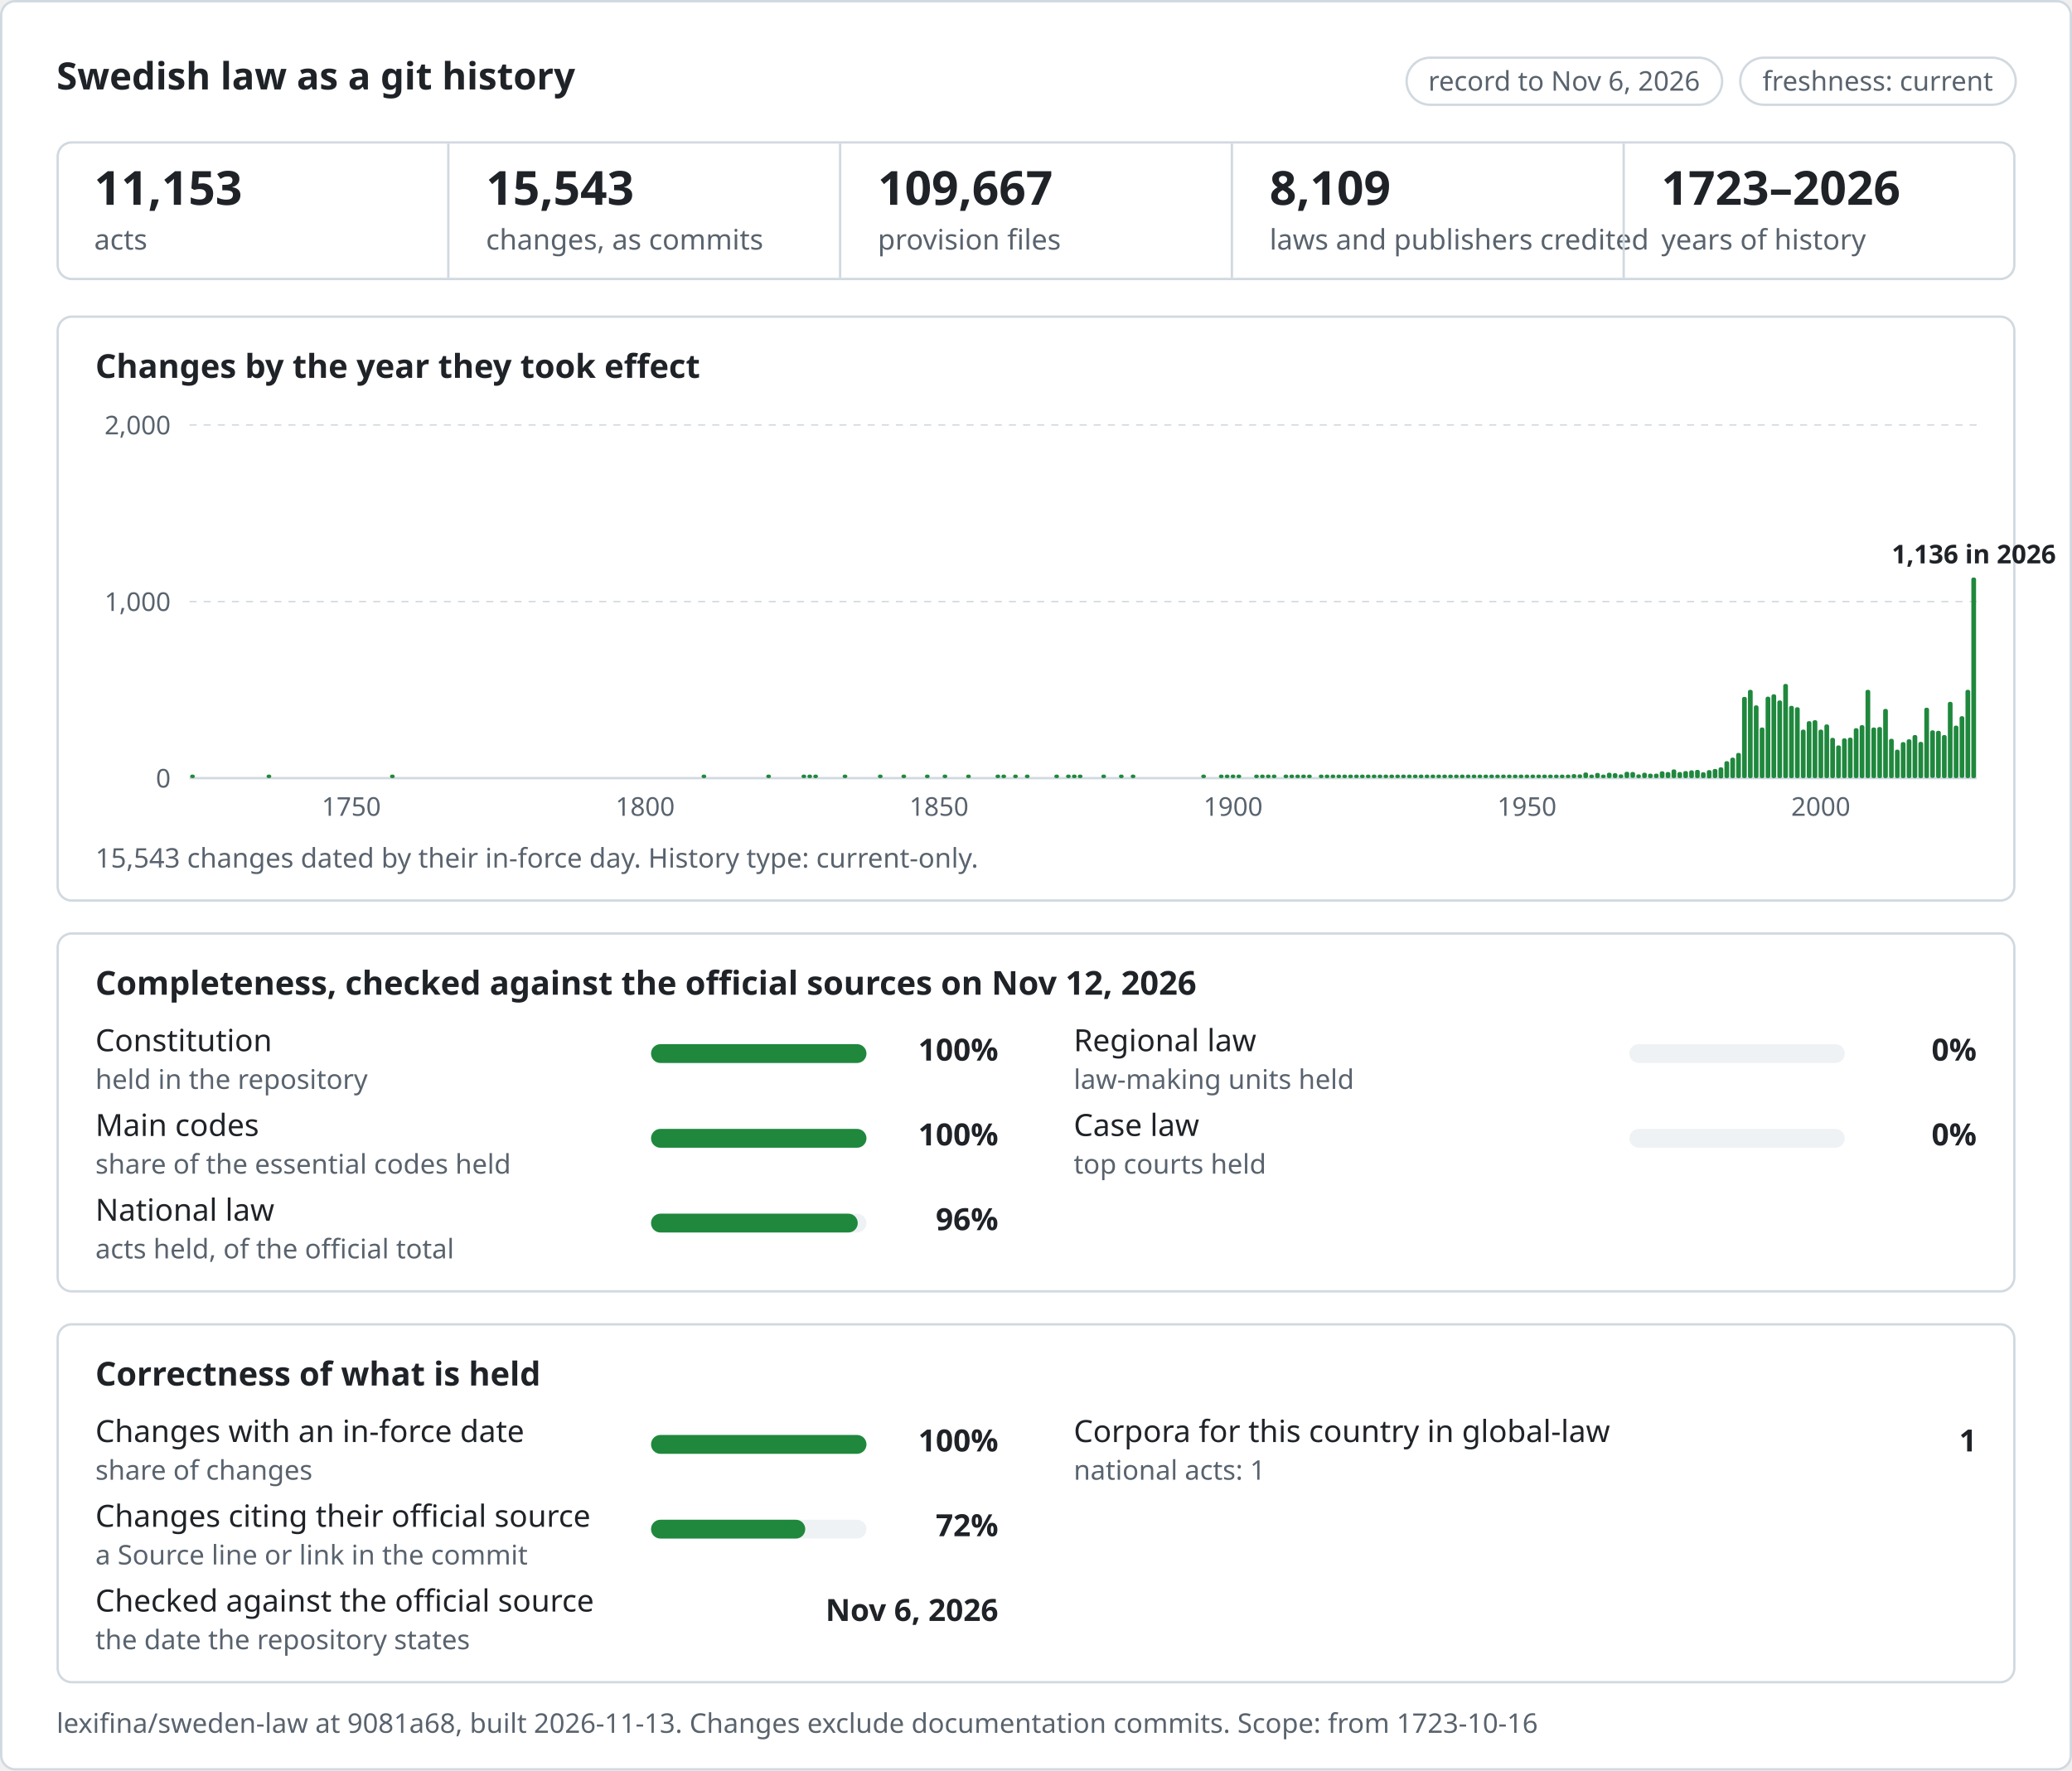
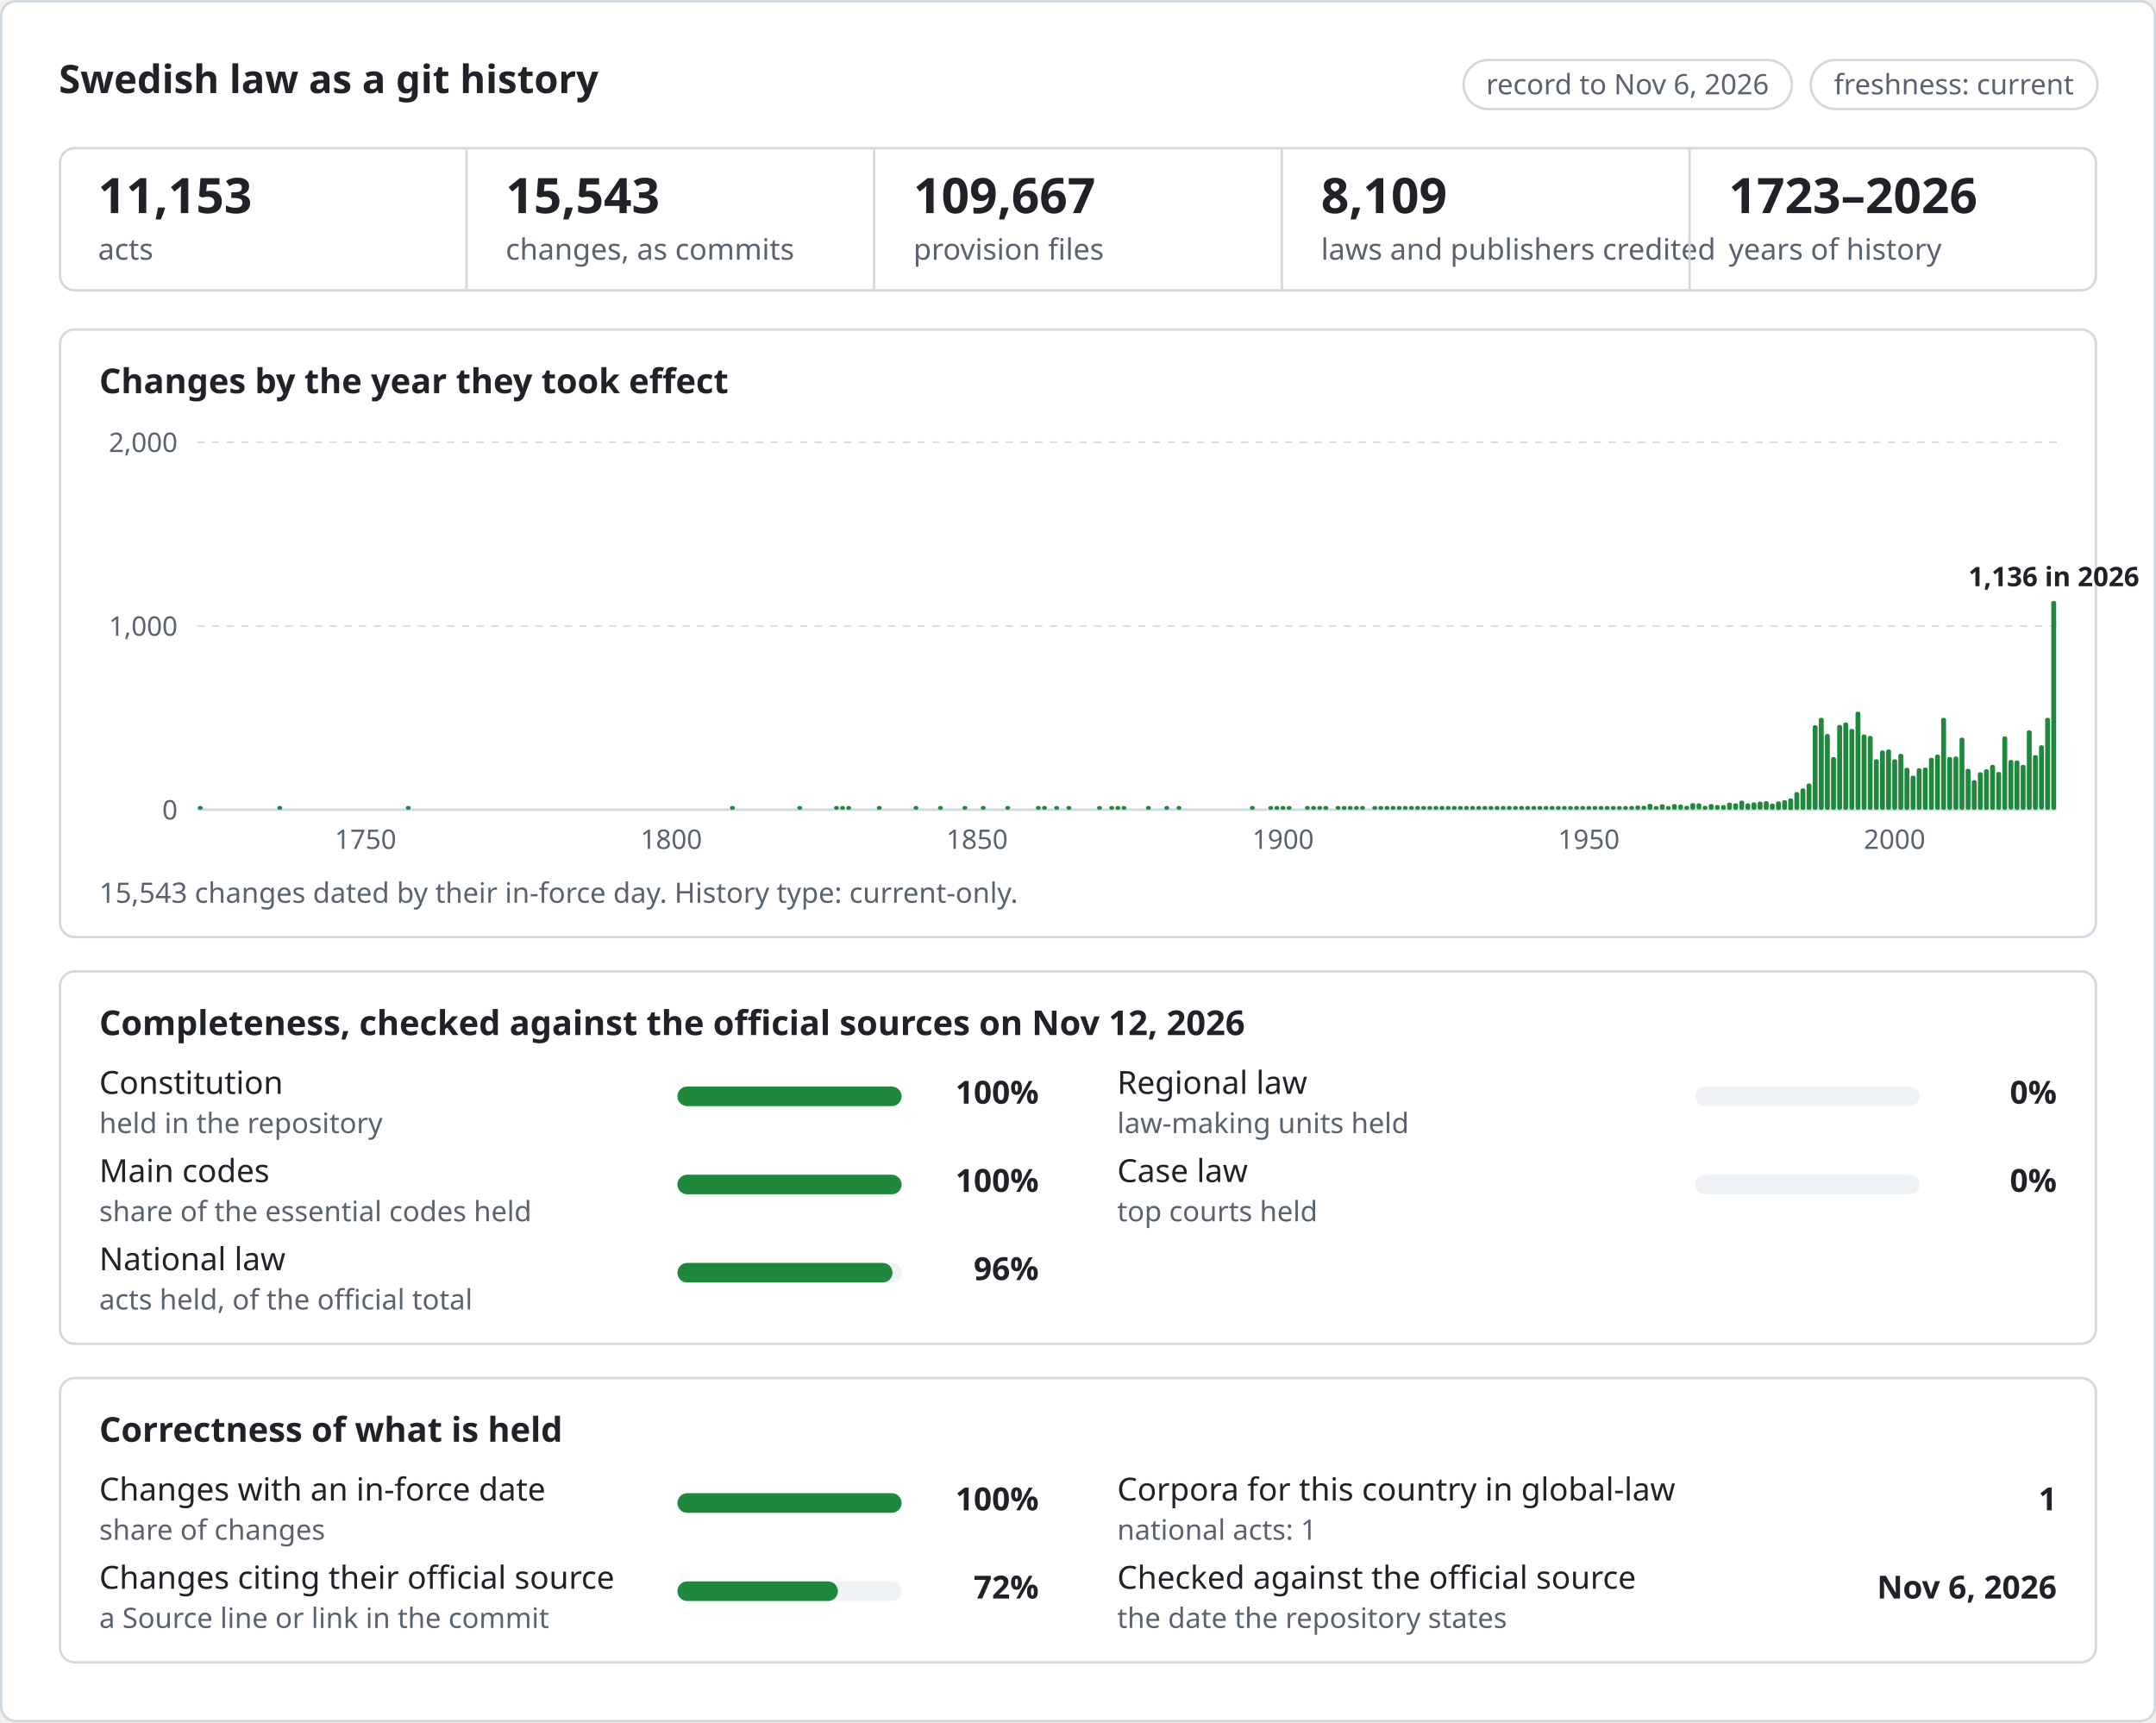
- <svg xmlns="http://www.w3.org/2000/svg" width="880" height="752" viewBox="0 0 880 752" font-family="-apple-system,BlinkMacSystemFont,Segoe UI,Noto Sans,Helvetica,Arial,sans-serif">
-   <rect x="0.5" y="0.5" width="879" height="751" rx="6" fill="#ffffff" stroke="#d1d9e0" />
+ <svg xmlns="http://www.w3.org/2000/svg" width="880" height="703" viewBox="0 0 880 703" font-family="-apple-system,BlinkMacSystemFont,Segoe UI,Noto Sans,Helvetica,Arial,sans-serif">
+   <rect x="0.5" y="0.5" width="879" height="702" rx="6" fill="#ffffff" stroke="#d1d9e0" />
  <text x="24" y="38" font-size="16" font-weight="600" fill="#1f2328">Swedish law as a git history</text>
  <rect x="597.4" y="24.5" width="134" height="20" rx="10" fill="none" stroke="#d1d9e0" />
  <text x="664.3" y="38.5" font-size="11.5" font-weight="500" text-anchor="middle" fill="#59636e">record to Nov 6, 2026</text>
  <rect x="739.1" y="24.5" width="117" height="20" rx="10" fill="none" stroke="#d1d9e0" />
  <text x="797.5" y="38.5" font-size="11.5" font-weight="500" text-anchor="middle" fill="#59636e">freshness: current</text>
  <rect x="24.5" y="60.5" width="831" height="58" rx="6" fill="#ffffff" stroke="#d1d9e0" />
  <text x="40.0" y="87" font-size="20" font-weight="600" fill="#1f2328">11,153</text>
  <text x="40.0" y="106" font-size="12" fill="#59636e">acts</text>
  <line x1="190.4" y1="61" x2="190.4" y2="118" stroke="#d1d9e0" />
  <text x="206.4" y="87" font-size="20" font-weight="600" fill="#1f2328">15,543</text>
  <text x="206.4" y="106" font-size="12" fill="#59636e">changes, as commits</text>
  <line x1="356.8" y1="61" x2="356.8" y2="118" stroke="#d1d9e0" />
  <text x="372.8" y="87" font-size="20" font-weight="600" fill="#1f2328">109,667</text>
  <text x="372.8" y="106" font-size="12" fill="#59636e">provision files</text>
  <line x1="523.2" y1="61" x2="523.2" y2="118" stroke="#d1d9e0" />
  <text x="539.2" y="87" font-size="20" font-weight="600" fill="#1f2328">8,109</text>
  <text x="539.2" y="106" font-size="12" fill="#59636e" textLength="142" lengthAdjust="spacingAndGlyphs">laws and publishers credited</text>
  <line x1="689.6" y1="61" x2="689.6" y2="118" stroke="#d1d9e0" />
  <text x="705.6" y="87" font-size="20" font-weight="600" fill="#1f2328">1723–2026</text>
  <text x="705.6" y="106" font-size="12" fill="#59636e">years of history</text>
  <rect x="24.5" y="134.5" width="831" height="248" rx="6" fill="#ffffff" stroke="#d1d9e0" />
  <text x="40.5" y="160.5" font-size="14" font-weight="600" fill="#1f2328">Changes by the year they took effect</text>
  <line x1="80.5" y1="330.5" x2="839.5" y2="330.5" stroke="#d1d9e0" stroke-width="1" />
  <text x="72.5" y="334.5" font-size="11" text-anchor="end" fill="#59636e">0</text>
  <line x1="80.5" y1="255.5" x2="839.5" y2="255.5" stroke="#d1d9e0" stroke-width="0.6" stroke-dasharray="3 3" />
  <text x="72.5" y="259.5" font-size="11" text-anchor="end" fill="#59636e">1,000</text>
  <line x1="80.5" y1="180.5" x2="839.5" y2="180.5" stroke="#d1d9e0" stroke-width="0.6" stroke-dasharray="3 3" />
  <text x="72.5" y="184.5" font-size="11" text-anchor="end" fill="#59636e">2,000</text>
  <rect x="80.75" y="329.0" width="2.00" height="1.5" rx="0.8" fill="#1f883d" />
  <rect x="113.21" y="329.0" width="2.00" height="1.5" rx="0.8" fill="#1f883d" />
  <text x="149.2" y="346.5" font-size="11" text-anchor="middle" fill="#59636e">1750</text>
  <rect x="165.64" y="329.0" width="2.00" height="1.5" rx="0.8" fill="#1f883d" />
  <text x="274.0" y="346.5" font-size="11" text-anchor="middle" fill="#59636e">1800</text>
  <rect x="297.96" y="329.0" width="2.00" height="1.5" rx="0.8" fill="#1f883d" />
  <rect x="325.43" y="329.0" width="2.00" height="1.5" rx="0.8" fill="#1f883d" />
  <rect x="340.41" y="329.0" width="2.00" height="1.5" rx="0.8" fill="#1f883d" />
  <rect x="342.90" y="329.0" width="2.00" height="1.5" rx="0.8" fill="#1f883d" />
  <rect x="345.40" y="329.0" width="2.00" height="1.5" rx="0.8" fill="#1f883d" />
  <rect x="357.88" y="329.0" width="2.00" height="1.5" rx="0.8" fill="#1f883d" />
  <rect x="372.86" y="329.0" width="2.00" height="1.5" rx="0.8" fill="#1f883d" />
  <rect x="382.85" y="329.0" width="2.00" height="1.5" rx="0.8" fill="#1f883d" />
  <rect x="392.84" y="329.0" width="2.00" height="1.5" rx="0.8" fill="#1f883d" />
  <text x="398.8" y="346.5" font-size="11" text-anchor="middle" fill="#59636e">1850</text>
  <rect x="400.33" y="329.0" width="2.00" height="1.5" rx="0.8" fill="#1f883d" />
  <rect x="410.32" y="329.0" width="2.00" height="1.5" rx="0.8" fill="#1f883d" />
  <rect x="422.80" y="329.0" width="2.00" height="1.5" rx="0.8" fill="#1f883d" />
  <rect x="425.30" y="329.0" width="2.00" height="1.5" rx="0.8" fill="#1f883d" />
  <rect x="430.29" y="329.0" width="2.00" height="1.5" rx="0.8" fill="#1f883d" />
  <rect x="435.28" y="329.0" width="2.00" height="1.5" rx="0.8" fill="#1f883d" />
  <rect x="447.77" y="329.0" width="2.00" height="1.5" rx="0.8" fill="#1f883d" />
  <rect x="452.76" y="329.0" width="2.00" height="1.5" rx="0.8" fill="#1f883d" />
  <rect x="455.26" y="329.0" width="2.00" height="1.5" rx="0.8" fill="#1f883d" />
  <rect x="457.75" y="329.0" width="2.00" height="1.5" rx="0.8" fill="#1f883d" />
  <rect x="467.74" y="329.0" width="2.00" height="1.5" rx="0.8" fill="#1f883d" />
  <rect x="475.23" y="329.0" width="2.00" height="1.5" rx="0.8" fill="#1f883d" />
  <rect x="480.22" y="329.0" width="2.00" height="1.5" rx="0.8" fill="#1f883d" />
  <rect x="510.18" y="329.0" width="2.00" height="1.5" rx="0.8" fill="#1f883d" />
  <rect x="517.67" y="329.0" width="2.00" height="1.5" rx="0.8" fill="#1f883d" />
  <rect x="520.17" y="329.0" width="2.00" height="1.5" rx="0.8" fill="#1f883d" />
  <rect x="522.67" y="329.0" width="2.00" height="1.5" rx="0.8" fill="#1f883d" />
  <text x="523.7" y="346.5" font-size="11" text-anchor="middle" fill="#59636e">1900</text>
  <rect x="525.16" y="329.0" width="2.00" height="1.5" rx="0.8" fill="#1f883d" />
  <rect x="532.65" y="329.0" width="2.00" height="1.5" rx="0.8" fill="#1f883d" />
  <rect x="535.15" y="329.0" width="2.00" height="1.5" rx="0.8" fill="#1f883d" />
  <rect x="537.65" y="329.0" width="2.00" height="1.5" rx="0.8" fill="#1f883d" />
  <rect x="540.14" y="329.0" width="2.00" height="1.5" rx="0.8" fill="#1f883d" />
  <rect x="545.14" y="329.0" width="2.00" height="1.5" rx="0.8" fill="#1f883d" />
  <rect x="547.63" y="329.0" width="2.00" height="1.5" rx="0.8" fill="#1f883d" />
  <rect x="550.13" y="329.0" width="2.00" height="1.5" rx="0.8" fill="#1f883d" />
  <rect x="552.63" y="329.0" width="2.00" height="1.5" rx="0.8" fill="#1f883d" />
  <rect x="555.12" y="329.0" width="2.00" height="1.5" rx="0.8" fill="#1f883d" />
  <rect x="560.12" y="329.0" width="2.00" height="1.5" rx="0.8" fill="#1f883d" />
  <rect x="562.61" y="329.0" width="2.00" height="1.5" rx="0.8" fill="#1f883d" />
  <rect x="565.11" y="329.0" width="2.00" height="1.5" rx="0.8" fill="#1f883d" />
  <rect x="567.61" y="329.0" width="2.00" height="1.5" rx="0.8" fill="#1f883d" />
  <rect x="570.10" y="329.0" width="2.00" height="1.5" rx="0.8" fill="#1f883d" />
  <rect x="572.60" y="329.0" width="2.00" height="1.5" rx="0.8" fill="#1f883d" />
  <rect x="575.10" y="329.0" width="2.00" height="1.5" rx="0.8" fill="#1f883d" />
  <rect x="577.60" y="329.0" width="2.00" height="1.5" rx="0.8" fill="#1f883d" />
  <rect x="580.09" y="329.0" width="2.00" height="1.5" rx="0.8" fill="#1f883d" />
  <rect x="582.59" y="329.0" width="2.00" height="1.5" rx="0.8" fill="#1f883d" />
  <rect x="585.09" y="329.0" width="2.00" height="1.5" rx="0.8" fill="#1f883d" />
  <rect x="587.58" y="329.0" width="2.00" height="1.5" rx="0.8" fill="#1f883d" />
  <rect x="590.08" y="329.0" width="2.00" height="1.5" rx="0.8" fill="#1f883d" />
  <rect x="592.58" y="329.0" width="2.00" height="1.5" rx="0.8" fill="#1f883d" />
  <rect x="595.07" y="329.0" width="2.00" height="1.5" rx="0.8" fill="#1f883d" />
  <rect x="597.57" y="329.0" width="2.00" height="1.5" rx="0.8" fill="#1f883d" />
  <rect x="600.07" y="329.0" width="2.00" height="1.5" rx="0.8" fill="#1f883d" />
  <rect x="602.56" y="329.0" width="2.00" height="1.5" rx="0.8" fill="#1f883d" />
  <rect x="605.06" y="329.0" width="2.00" height="1.5" rx="0.8" fill="#1f883d" />
  <rect x="607.56" y="329.0" width="2.00" height="1.5" rx="0.8" fill="#1f883d" />
  <rect x="610.05" y="329.0" width="2.00" height="1.5" rx="0.8" fill="#1f883d" />
  <rect x="612.55" y="329.0" width="2.00" height="1.5" rx="0.8" fill="#1f883d" />
  <rect x="615.05" y="329.0" width="2.00" height="1.5" rx="0.8" fill="#1f883d" />
  <rect x="617.54" y="329.0" width="2.00" height="1.5" rx="0.8" fill="#1f883d" />
  <rect x="620.04" y="329.0" width="2.00" height="1.5" rx="0.8" fill="#1f883d" />
  <rect x="622.54" y="329.0" width="2.00" height="1.5" rx="0.8" fill="#1f883d" />
  <rect x="625.03" y="329.0" width="2.00" height="1.5" rx="0.8" fill="#1f883d" />
  <rect x="627.53" y="329.0" width="2.00" height="1.5" rx="0.8" fill="#1f883d" />
  <rect x="630.03" y="329.0" width="2.00" height="1.5" rx="0.8" fill="#1f883d" />
  <rect x="632.52" y="329.0" width="2.00" height="1.5" rx="0.8" fill="#1f883d" />
  <rect x="635.02" y="329.0" width="2.00" height="1.5" rx="0.8" fill="#1f883d" />
  <rect x="637.52" y="329.0" width="2.00" height="1.5" rx="0.8" fill="#1f883d" />
  <rect x="640.01" y="329.0" width="2.00" height="1.5" rx="0.8" fill="#1f883d" />
  <rect x="642.51" y="329.0" width="2.00" height="1.5" rx="0.8" fill="#1f883d" />
  <rect x="645.01" y="329.0" width="2.00" height="1.5" rx="0.8" fill="#1f883d" />
  <rect x="647.50" y="329.0" width="2.00" height="1.5" rx="0.8" fill="#1f883d" />
  <text x="648.5" y="346.5" font-size="11" text-anchor="middle" fill="#59636e">1950</text>
  <rect x="650.00" y="329.0" width="2.00" height="1.5" rx="0.8" fill="#1f883d" />
  <rect x="652.50" y="329.0" width="2.00" height="1.5" rx="0.8" fill="#1f883d" />
  <rect x="654.99" y="329.0" width="2.00" height="1.5" rx="0.8" fill="#1f883d" />
  <rect x="657.49" y="329.0" width="2.00" height="1.5" rx="0.8" fill="#1f883d" />
  <rect x="659.99" y="329.0" width="2.00" height="1.5" rx="0.8" fill="#1f883d" />
  <rect x="662.48" y="329.0" width="2.00" height="1.5" rx="0.8" fill="#1f883d" />
  <rect x="664.98" y="329.0" width="2.00" height="1.5" rx="0.8" fill="#1f883d" />
  <rect x="667.48" y="328.8" width="2.00" height="1.7" rx="0.8" fill="#1f883d" />
  <rect x="669.97" y="328.9" width="2.00" height="1.6" rx="0.8" fill="#1f883d" />
  <rect x="672.47" y="328.1" width="2.00" height="2.4" rx="0.8" fill="#1f883d" />
  <rect x="674.97" y="329.0" width="2.00" height="1.5" rx="0.8" fill="#1f883d" />
  <rect x="677.46" y="328.3" width="2.00" height="2.2" rx="0.8" fill="#1f883d" />
  <rect x="679.96" y="329.0" width="2.00" height="1.5" rx="0.8" fill="#1f883d" />
  <rect x="682.46" y="328.2" width="2.00" height="2.3" rx="0.8" fill="#1f883d" />
  <rect x="684.95" y="328.4" width="2.00" height="2.1" rx="0.8" fill="#1f883d" />
  <rect x="687.45" y="328.9" width="2.00" height="1.6" rx="0.8" fill="#1f883d" />
  <rect x="689.95" y="327.8" width="2.00" height="2.7" rx="0.8" fill="#1f883d" />
  <rect x="692.44" y="327.9" width="2.00" height="2.5" rx="0.8" fill="#1f883d" />
  <rect x="694.94" y="328.9" width="2.00" height="1.6" rx="0.8" fill="#1f883d" />
  <rect x="697.44" y="328.2" width="2.00" height="2.3" rx="0.8" fill="#1f883d" />
  <rect x="699.93" y="328.6" width="2.00" height="1.9" rx="0.8" fill="#1f883d" />
  <rect x="702.43" y="328.6" width="2.00" height="1.9" rx="0.8" fill="#1f883d" />
  <rect x="704.93" y="327.6" width="2.00" height="2.9" rx="0.8" fill="#1f883d" />
  <rect x="707.42" y="327.9" width="2.00" height="2.6" rx="0.8" fill="#1f883d" />
  <rect x="709.92" y="326.8" width="2.00" height="3.7" rx="0.8" fill="#1f883d" />
  <rect x="712.42" y="327.9" width="2.00" height="2.6" rx="0.8" fill="#1f883d" />
  <rect x="714.91" y="327.5" width="2.00" height="3.0" rx="0.8" fill="#1f883d" />
  <rect x="717.41" y="327.2" width="2.00" height="3.3" rx="0.8" fill="#1f883d" />
  <rect x="719.91" y="327.0" width="2.00" height="3.5" rx="0.8" fill="#1f883d" />
  <rect x="722.40" y="328.0" width="2.00" height="2.5" rx="0.8" fill="#1f883d" />
  <rect x="724.90" y="327.1" width="2.00" height="3.5" rx="0.8" fill="#1f883d" />
  <rect x="727.40" y="326.6" width="2.00" height="3.9" rx="0.8" fill="#1f883d" />
  <rect x="729.89" y="325.9" width="2.00" height="4.7" rx="0.8" fill="#1f883d" />
  <rect x="732.39" y="323.3" width="2.00" height="7.2" rx="0.8" fill="#1f883d" />
  <rect x="734.89" y="321.8" width="2.00" height="8.7" rx="0.8" fill="#1f883d" />
  <rect x="737.38" y="319.8" width="2.00" height="10.7" rx="0.8" fill="#1f883d" />
  <rect x="739.88" y="296.0" width="2.00" height="34.5" rx="0.8" fill="#1f883d" />
  <rect x="742.38" y="293.0" width="2.00" height="37.5" rx="0.8" fill="#1f883d" />
  <rect x="744.87" y="299.6" width="2.00" height="30.9" rx="0.8" fill="#1f883d" />
  <rect x="747.37" y="309.0" width="2.00" height="21.5" rx="0.8" fill="#1f883d" />
  <rect x="749.87" y="295.9" width="2.00" height="34.6" rx="0.8" fill="#1f883d" />
  <rect x="752.36" y="294.9" width="2.00" height="35.6" rx="0.8" fill="#1f883d" />
  <rect x="754.86" y="297.5" width="2.00" height="33.0" rx="0.8" fill="#1f883d" />
  <rect x="757.36" y="290.5" width="2.00" height="40.0" rx="0.8" fill="#1f883d" />
  <rect x="759.85" y="299.8" width="2.00" height="30.7" rx="0.8" fill="#1f883d" />
  <rect x="762.35" y="300.4" width="2.00" height="30.1" rx="0.8" fill="#1f883d" />
  <rect x="764.85" y="309.9" width="2.00" height="20.6" rx="0.8" fill="#1f883d" />
  <rect x="767.35" y="306.3" width="2.00" height="24.2" rx="0.8" fill="#1f883d" />
  <rect x="769.84" y="305.9" width="2.00" height="24.6" rx="0.8" fill="#1f883d" />
  <rect x="772.34" y="309.9" width="2.00" height="20.6" rx="0.8" fill="#1f883d" />
  <text x="773.3" y="346.5" font-size="11" text-anchor="middle" fill="#59636e">2000</text>
  <rect x="774.84" y="307.7" width="2.00" height="22.8" rx="0.8" fill="#1f883d" />
  <rect x="777.33" y="313.4" width="2.00" height="17.1" rx="0.8" fill="#1f883d" />
  <rect x="779.83" y="316.6" width="2.00" height="13.9" rx="0.8" fill="#1f883d" />
  <rect x="782.33" y="313.6" width="2.00" height="16.9" rx="0.8" fill="#1f883d" />
  <rect x="784.82" y="313.3" width="2.00" height="17.2" rx="0.8" fill="#1f883d" />
  <rect x="787.32" y="309.3" width="2.00" height="21.2" rx="0.8" fill="#1f883d" />
  <rect x="789.82" y="308.0" width="2.00" height="22.5" rx="0.8" fill="#1f883d" />
  <rect x="792.31" y="293.0" width="2.00" height="37.5" rx="0.8" fill="#1f883d" />
  <rect x="794.81" y="309.0" width="2.00" height="21.5" rx="0.8" fill="#1f883d" />
  <rect x="797.31" y="308.8" width="2.00" height="21.7" rx="0.8" fill="#1f883d" />
  <rect x="799.80" y="301.1" width="2.00" height="29.4" rx="0.8" fill="#1f883d" />
  <rect x="802.30" y="313.8" width="2.00" height="16.7" rx="0.8" fill="#1f883d" />
  <rect x="804.80" y="318.4" width="2.00" height="12.1" rx="0.8" fill="#1f883d" />
  <rect x="807.29" y="315.2" width="2.00" height="15.3" rx="0.8" fill="#1f883d" />
  <rect x="809.79" y="314.0" width="2.00" height="16.5" rx="0.8" fill="#1f883d" />
  <rect x="812.29" y="312.2" width="2.00" height="18.3" rx="0.8" fill="#1f883d" />
  <rect x="814.78" y="315.1" width="2.00" height="15.4" rx="0.8" fill="#1f883d" />
  <rect x="817.28" y="300.6" width="2.00" height="29.9" rx="0.8" fill="#1f883d" />
  <rect x="819.78" y="310.2" width="2.00" height="20.2" rx="0.8" fill="#1f883d" />
  <rect x="822.27" y="310.4" width="2.00" height="20.1" rx="0.8" fill="#1f883d" />
  <rect x="824.77" y="312.2" width="2.00" height="18.3" rx="0.8" fill="#1f883d" />
  <rect x="827.27" y="298.1" width="2.00" height="32.4" rx="0.8" fill="#1f883d" />
  <rect x="829.76" y="308.2" width="2.00" height="22.3" rx="0.8" fill="#1f883d" />
  <rect x="832.26" y="304.2" width="2.00" height="26.2" rx="0.8" fill="#1f883d" />
  <rect x="834.76" y="293.0" width="2.00" height="37.5" rx="0.8" fill="#1f883d" />
  <rect x="837.25" y="245.3" width="2.00" height="85.2" rx="0.8" fill="#1f883d" />
  <text x="838.3" y="239.3" font-size="11" font-weight="600" text-anchor="middle" fill="#1f2328">1,136 in 2026</text>
  <text x="40.5" y="368.5" font-size="11.5" fill="#59636e">15,543 changes dated by their in-force day. History type: current-only.</text>
  <rect x="24.5" y="396.5" width="831" height="152" rx="6" fill="#ffffff" stroke="#d1d9e0" />
  <text x="40.5" y="422.5" font-size="14" font-weight="600" fill="#1f2328">Completeness, checked against the official sources on Nov 12, 2026</text>
  <text x="40.5" y="446.5" font-size="13" fill="#1f2328">Constitution</text>
  <text x="40.5" y="462.5" font-size="11.5" fill="#59636e">held in the repository</text>
  <g>
    <rect x="276.5" y="443.5" width="91.5" height="8" rx="4" fill="#eff2f5" />
    <rect x="276.5" y="443.5" width="91.5" height="8" rx="4" fill="#1f883d" />
  </g>
  <text x="424.0" y="450.5" font-size="13" font-weight="600" text-anchor="end" fill="#1f2328">100%</text>
  <text x="40.5" y="482.5" font-size="13" fill="#1f2328">Main codes</text>
  <text x="40.5" y="498.5" font-size="11.5" fill="#59636e">share of the essential codes held</text>
  <g>
    <rect x="276.5" y="479.5" width="91.5" height="8" rx="4" fill="#eff2f5" />
    <rect x="276.5" y="479.5" width="91.5" height="8" rx="4" fill="#1f883d" />
  </g>
  <text x="424.0" y="486.5" font-size="13" font-weight="600" text-anchor="end" fill="#1f2328">100%</text>
  <text x="40.5" y="518.5" font-size="13" fill="#1f2328">National law</text>
  <text x="40.5" y="534.5" font-size="11.5" fill="#59636e">acts held, of the official total</text>
  <g>
    <rect x="276.5" y="515.5" width="91.5" height="8" rx="4" fill="#eff2f5" />
    <rect x="276.5" y="515.5" width="87.8" height="8" rx="4" fill="#1f883d" />
  </g>
  <text x="424.0" y="522.5" font-size="13" font-weight="600" text-anchor="end" fill="#1f2328">96%</text>
  <text x="456.0" y="446.5" font-size="13" fill="#1f2328">Regional law</text>
  <text x="456.0" y="462.5" font-size="11.5" fill="#59636e">law-making units held</text>
  <g>
    <rect x="692.0" y="443.5" width="91.5" height="8" rx="4" fill="#eff2f5" />
  </g>
  <text x="839.5" y="450.5" font-size="13" font-weight="600" text-anchor="end" fill="#1f2328">0%</text>
  <text x="456.0" y="482.5" font-size="13" fill="#1f2328">Case law</text>
  <text x="456.0" y="498.5" font-size="11.5" fill="#59636e">top courts held</text>
  <g>
    <rect x="692.0" y="479.5" width="91.5" height="8" rx="4" fill="#eff2f5" />
  </g>
  <text x="839.5" y="486.5" font-size="13" font-weight="600" text-anchor="end" fill="#1f2328">0%</text>
-   <rect x="24.5" y="562.5" width="831" height="152" rx="6" fill="#ffffff" stroke="#d1d9e0" />
+   <rect x="24.5" y="562.5" width="831" height="116" rx="6" fill="#ffffff" stroke="#d1d9e0" />
  <text x="40.5" y="588.5" font-size="14" font-weight="600" fill="#1f2328">Correctness of what is held</text>
  <text x="40.5" y="612.5" font-size="13" fill="#1f2328">Changes with an in-force date</text>
  <text x="40.5" y="628.5" font-size="11.5" fill="#59636e">share of changes</text>
  <g>
    <rect x="276.5" y="609.5" width="91.5" height="8" rx="4" fill="#eff2f5" />
    <rect x="276.5" y="609.5" width="91.5" height="8" rx="4" fill="#1f883d" />
  </g>
  <text x="424.0" y="616.5" font-size="13" font-weight="600" text-anchor="end" fill="#1f2328">100%</text>
  <text x="40.5" y="648.5" font-size="13" fill="#1f2328">Changes citing their official source</text>
  <text x="40.5" y="664.5" font-size="11.5" fill="#59636e">a Source line or link in the commit</text>
  <g>
    <rect x="276.5" y="645.5" width="91.5" height="8" rx="4" fill="#eff2f5" />
    <rect x="276.5" y="645.5" width="65.5" height="8" rx="4" fill="#1f883d" />
  </g>
  <text x="424.0" y="652.5" font-size="13" font-weight="600" text-anchor="end" fill="#1f2328">72%</text>
-   <text x="40.5" y="684.5" font-size="13" fill="#1f2328">Checked against the official source</text>
-   <text x="40.5" y="700.5" font-size="11.5" fill="#59636e">the date the repository states</text>
-   <text x="424.0" y="688.5" font-size="13" font-weight="600" text-anchor="end" fill="#1f2328">Nov 6, 2026</text>
  <text x="456.0" y="612.5" font-size="13" fill="#1f2328">Corpora for this country in global-law</text>
  <text x="456.0" y="628.5" font-size="11.5" fill="#59636e">national acts: 1</text>
  <text x="839.5" y="616.5" font-size="13" font-weight="600" text-anchor="end" fill="#1f2328">1</text>
-   <text x="24" y="736" font-size="11.5" fill="#59636e">lexifina/sweden-law at 9081a68, built 2026-11-13. Changes exclude documentation commits. Scope: from 1723-10-16</text>
+   <text x="456.0" y="648.5" font-size="13" fill="#1f2328">Checked against the official source</text>
+   <text x="456.0" y="664.5" font-size="11.5" fill="#59636e">the date the repository states</text>
+   <text x="839.5" y="652.5" font-size="13" font-weight="600" text-anchor="end" fill="#1f2328">Nov 6, 2026</text>
</svg>
